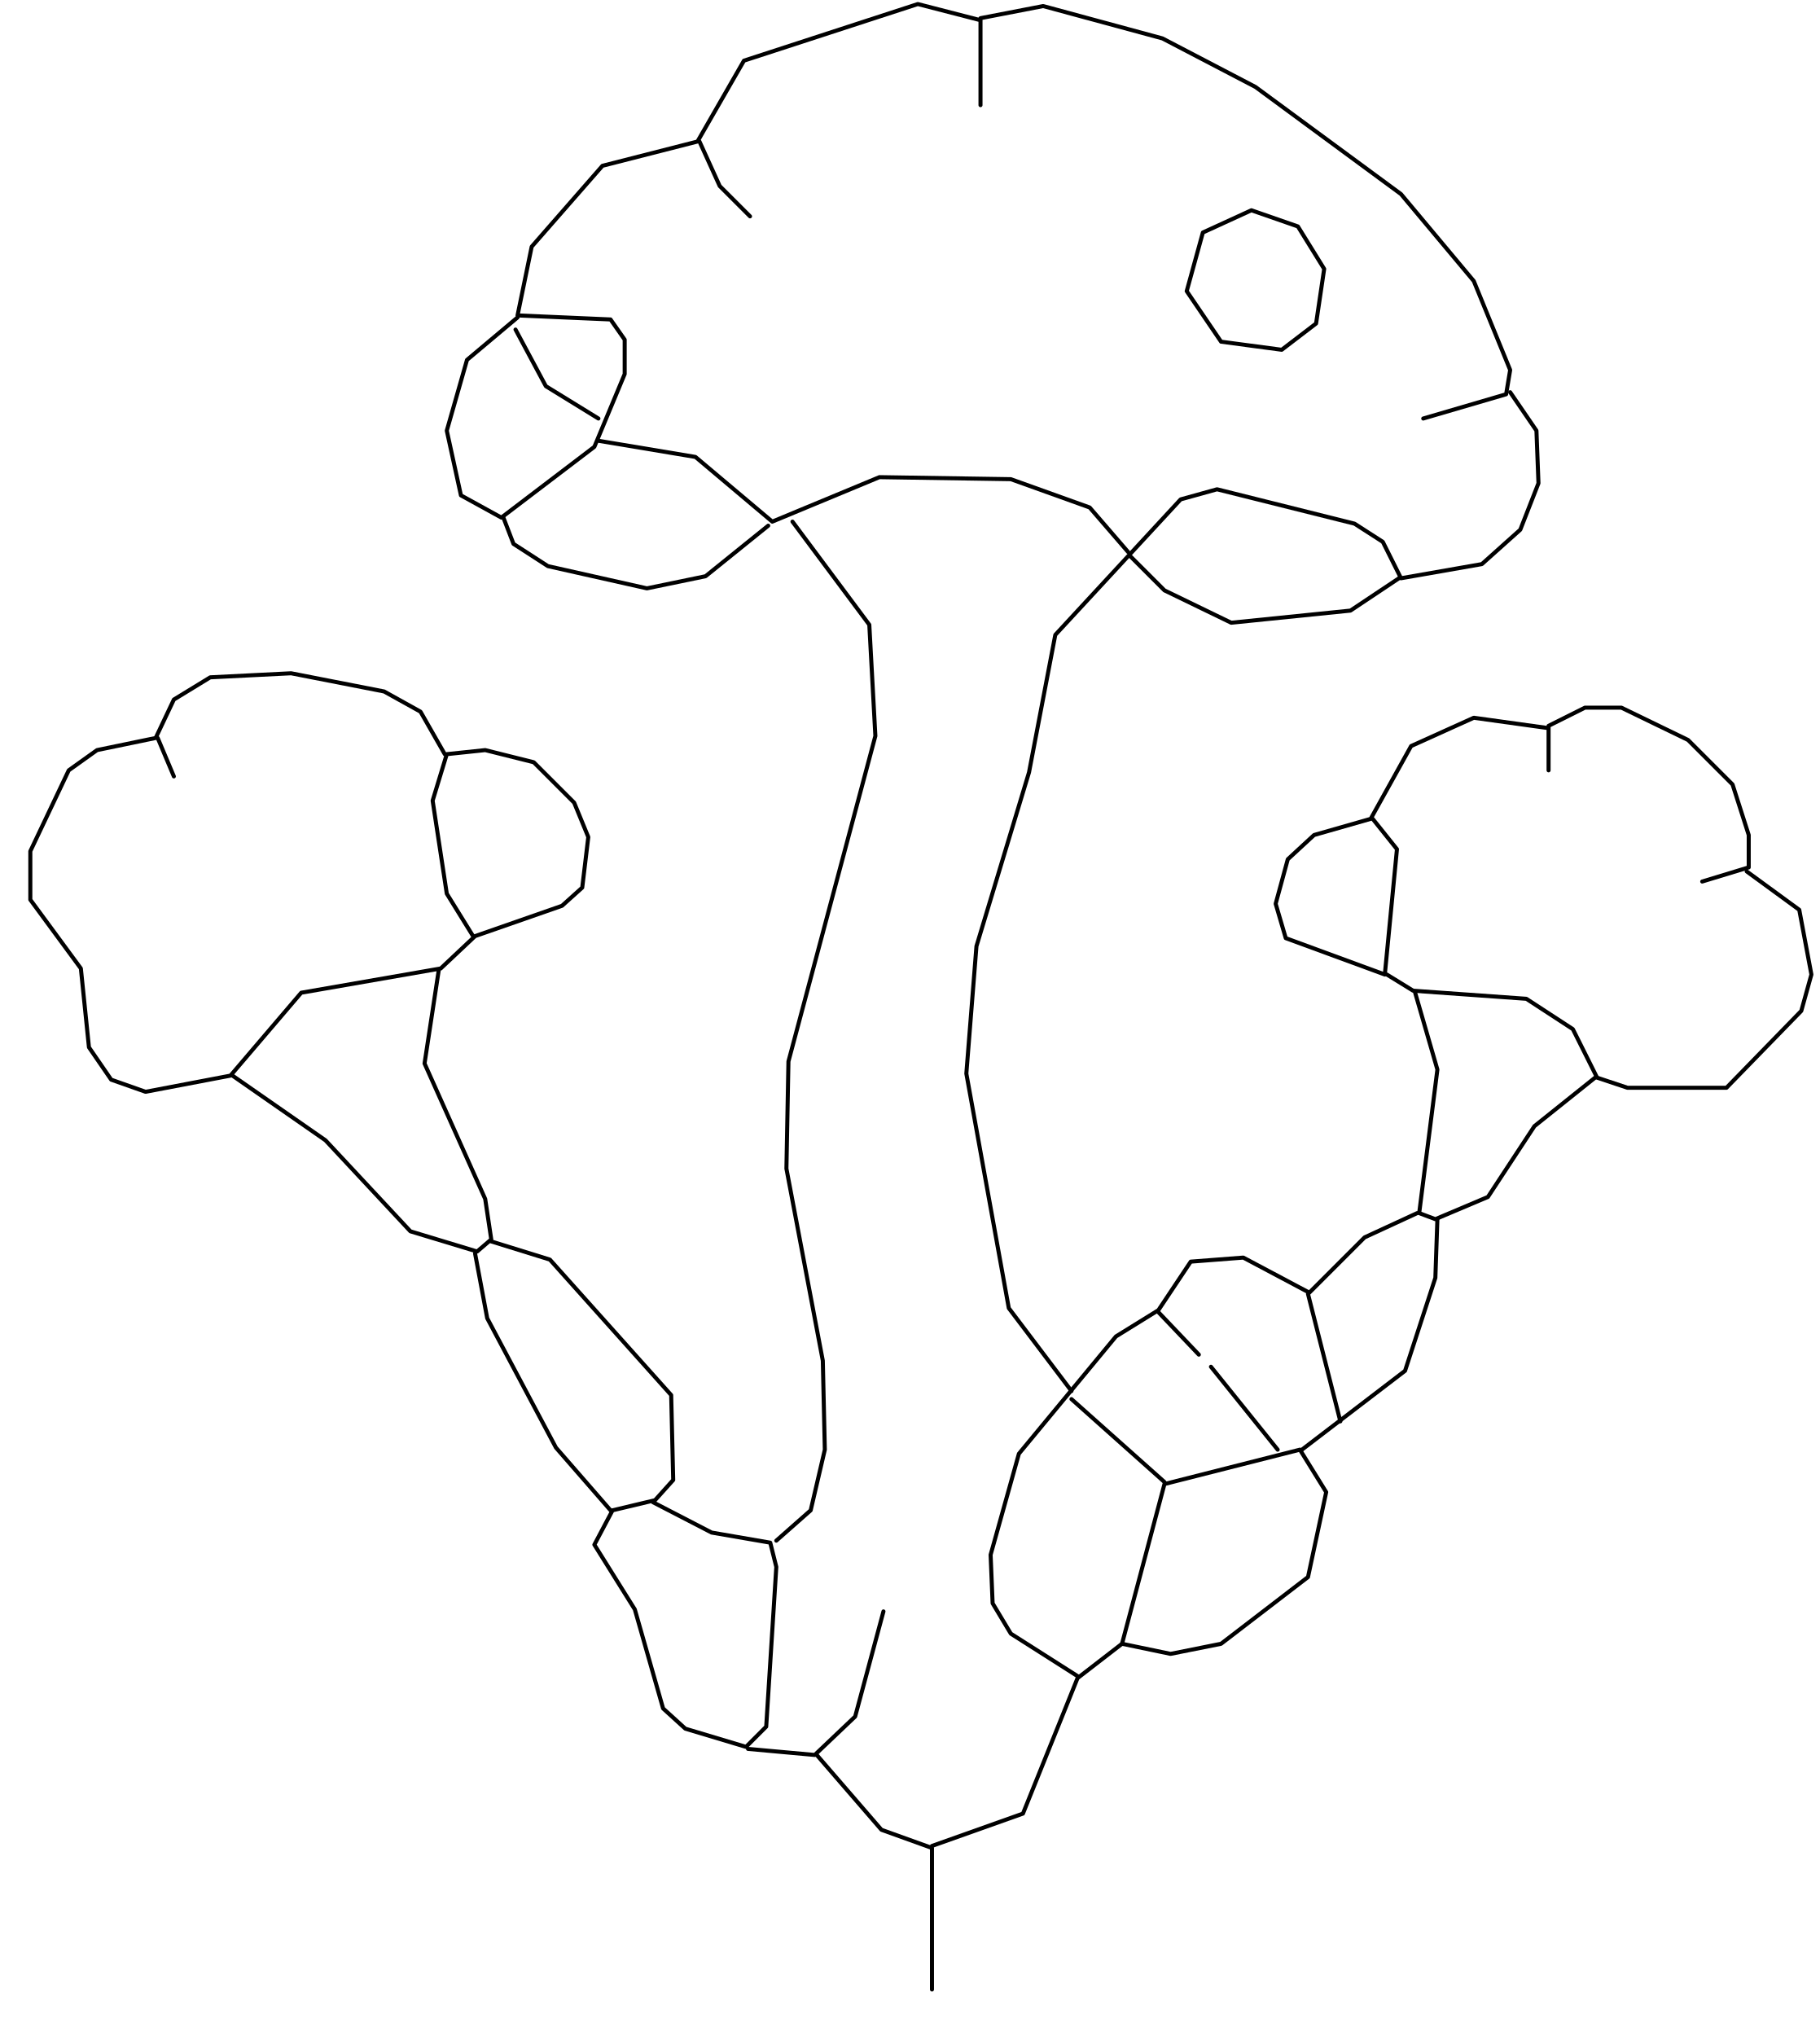
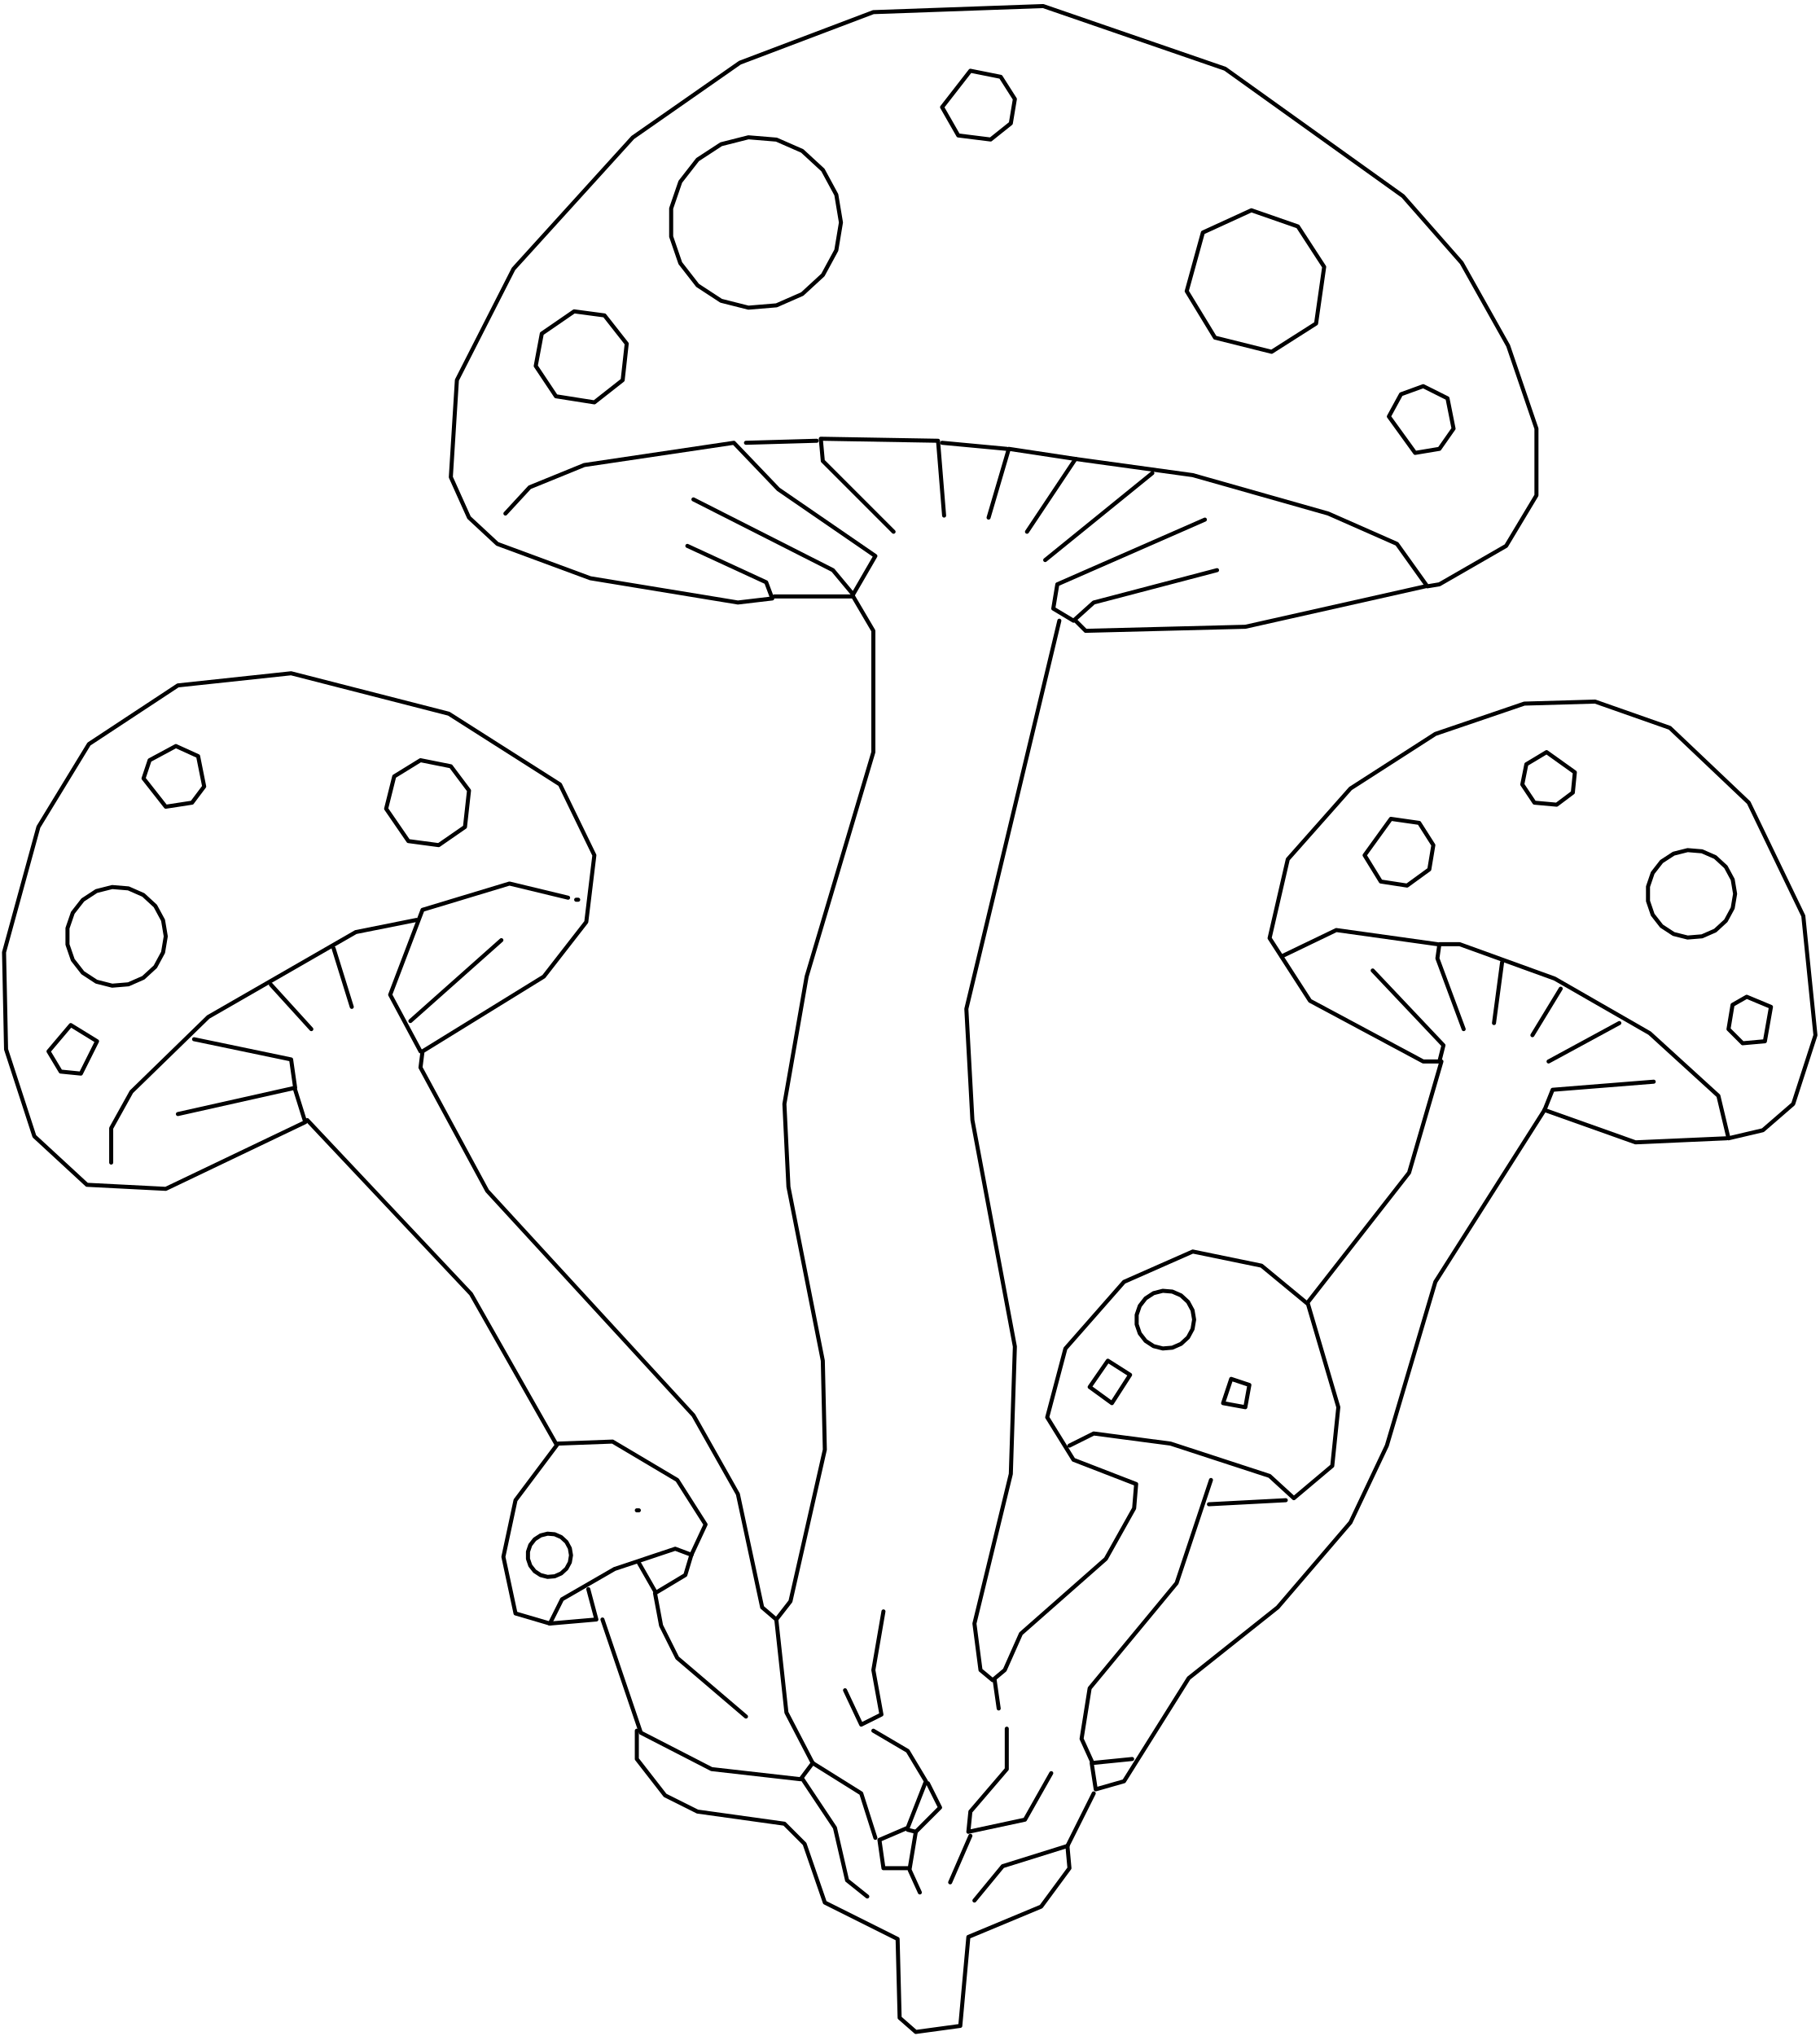
- <svg xmlns="http://www.w3.org/2000/svg" viewBox="0 0 900.00 1007.00" data-anchor="461.00,984.00" data-source="Champignon touffe organique.png">
+ <svg xmlns="http://www.w3.org/2000/svg" viewBox="0 0 900.00 1007.00" data-anchor="461.00,1005.00" data-source="Champignon touffe organique.png">
  <g fill="none" stroke="#000" stroke-width="2" stroke-linecap="round" stroke-linejoin="round">
-     <path d="M485.00,52.00L485.00,10.00L454.00,2.00L368.00,30.00L345.00,70.00L298.00,82.00L263.00,122.00L256.00,156.00L302.00,158.00L309.00,168.00L309.00,185.00L294.00,221.00L248.00,256.00L228.00,245.00L221.00,213.00L231.00,178.00L256.00,157.00" />
-     <path d="M485.00,9.00L516.00,3.00L575.00,19.00L621.00,43.00L693.00,96.00L729.00,139.00L747.00,183.00L745.00,195.00L704.00,207.00" />
-     <path d="M346.00,70.00L356.00,92.00L371.00,107.00" />
-     <path d="M255.00,163.00L270.00,191.00L296.00,207.00" />
-     <path d="M747.00,194.00L760.00,213.00L761.00,239.00L752.00,262.00L733.00,279.00L693.00,286.00L684.00,268.00L670.00,259.00L602.00,242.00L584.00,247.00L522.00,314.00L509.00,382.00L483.00,468.00L478.00,531.00L499.00,647.00L530.00,688.00" />
-     <path d="M296.00,218.00L344.00,226.00L382.00,258.00L435.00,236.00L500.00,237.00L539.00,251.00L558.00,273.00" />
-     <path d="M249.00,256.00L254.00,269.00L271.00,280.00L320.00,291.00L349.00,285.00L380.00,260.00" />
-     <path d="M559.00,275.00L576.00,292.00L609.00,308.00L668.00,302.00L692.00,286.00" />
-     <path d="M619.00,104.00L642.00,112.00L655.00,133.00L651.00,160.00L634.00,173.00L604.00,169.00L587.00,144.00L595.00,115.00L619.00,104.00" />
-     <path d="M392.00,258.00L430.00,309.00L433.00,364.00L390.00,525.00L389.00,578.00L407.00,673.00L408.00,717.00L401.00,747.00L384.00,762.00" />
-     <path d="M220.00,373.00L208.00,352.00L190.00,342.00L144.00,333.00L104.00,335.00L86.00,346.00L77.00,365.00L48.00,371.00L34.00,381.00L15.00,421.00L15.00,445.00L40.00,479.00L44.00,518.00L55.00,534.00L72.00,540.00L114.00,532.00L149.00,491.00L218.00,479.00L235.00,463.00L278.00,448.00L288.00,439.00L291.00,414.00L284.00,397.00L264.00,377.00L240.00,371.00L221.00,373.00L214.00,396.00L221.00,442.00L234.00,463.00" />
-     <path d="M78.00,365.00L86.00,384.00" />
-     <path d="M217.00,480.00L210.00,526.00L240.00,593.00L243.00,613.00L236.00,619.00L203.00,609.00L161.00,564.00L115.00,532.00" />
-     <path d="M243.00,614.00L272.00,623.00L332.00,690.00L333.00,732.00L324.00,742.00L303.00,747.00L294.00,764.00L314.00,796.00L328.00,845.00L339.00,855.00L369.00,864.00L379.00,854.00L384.00,775.00L381.00,763.00L352.00,758.00L323.00,743.00" />
-     <path d="M235.00,620.00L241.00,652.00L275.00,716.00L302.00,747.00" />
-     <path d="M437.00,797.00L423.00,849.00L403.00,868.00L370.00,865.00" />
-     <path d="M765.00,360.00L729.00,355.00L698.00,369.00L678.00,405.00L650.00,413.00L637.00,425.00L631.00,447.00L636.00,464.00L685.00,482.00L691.00,420.00L679.00,405.00" />
-     <path d="M766.00,381.00L766.00,359.00L784.00,350.00L802.00,350.00L835.00,366.00L857.00,388.00L865.00,413.00L865.00,429.00L842.00,436.00" />
-     <path d="M864.00,431.00L890.00,450.00L896.00,482.00L891.00,500.00L854.00,538.00L805.00,538.00L790.00,533.00L778.00,509.00L755.00,494.00L699.00,490.00L686.00,482.00" />
-     <path d="M700.00,491.00L711.00,529.00L702.00,600.00L710.00,603.00L736.00,592.00L759.00,557.00L789.00,533.00" />
-     <path d="M701.00,600.00L675.00,612.00L647.00,640.00L663.00,703.00" />
-     <path d="M711.00,603.00L710.00,632.00L695.00,678.00L644.00,717.00" />
-     <path d="M647.00,639.00L615.00,622.00L589.00,624.00L573.00,648.00L552.00,661.00L504.00,719.00L490.00,769.00L491.00,793.00L500.00,808.00L533.00,829.00" />
-     <path d="M573.00,649.00L593.00,670.00" />
-     <path d="M530.00,692.00L576.00,733.00" />
-     <path d="M599.00,676.00L632.00,717.00" />
-     <path d="M555.00,813.00L576.00,734.00L643.00,717.00L656.00,738.00L647.00,780.00L604.00,813.00L579.00,818.00L555.00,813.00" />
-     <path d="M404.00,868.00L436.00,905.00L461.00,914.00L461.00,984.00" />
-     <path d="M461.00,913.00L506.00,897.00L533.00,830.00L555.00,813.00" />
+     <path d="M532.00,227.00L499.00,222.00L489.00,256.00" />
+     <path d="M532.00,227.00L590.00,235.00L657.00,254.00L691.00,269.00L706.00,290.00L712.00,289.00L745.00,270.00L760.00,245.00L760.00,212.00L746.00,171.00L723.00,130.00L694.00,97.00L606.00,34.00L516.00,3.00L432.00,6.00L366.00,31.00L313.00,68.00L254.00,133.00L226.00,188.00L223.00,236.00L232.00,256.00L246.00,269.00L292.00,286.00L365.00,298.00L382.00,296.00L379.00,288.00L340.00,270.00" />
+     <path d="M570.00,234.00L517.00,277.00" />
+     <path d="M343.00,247.00L412.00,282.00L422.00,294.00L433.00,275.00L385.00,242.00L363.00,219.00L289.00,230.00L262.00,241.00L250.00,254.00" />
+     <path d="M467.00,255.00L464.00,218.00L406.00,217.00L407.00,228.00L442.00,263.00" />
+     <path d="M404.00,218.00L369.00,219.00" />
+     <path d="M466.00,219.00L498.00,222.00" />
+     <path d="M383.00,295.00L422.00,295.00" />
+     <path d="M480.00,35.00L495.00,38.00L502.00,49.00L500.00,61.00L490.00,69.00L474.00,67.00L466.00,53.00L480.00,35.00" />
+     <path d="M619.00,104.00L642.00,112.00L655.00,132.00L651.00,160.00L629.00,174.00L601.00,167.00L587.00,144.00L595.00,115.00L619.00,104.00" />
+     <path d="M284.00,154.00L299.00,156.00L310.00,170.00L308.00,188.00L294.00,199.00L275.00,196.00L265.00,181.00L268.00,165.00L284.00,154.00" />
+     <path d="M704.00,191.00L693.00,195.00L687.00,206.00L700.00,224.00L712.00,222.00L719.00,212.00L716.00,197.00L704.00,191.00" />
+     <path d="M532.00,227.00L508.00,263.00" />
+     <path d="M596.00,257.00L523.00,289.00L521.00,301.00L531.00,307.00L541.00,298.00L602.00,282.00" />
+     <path d="M524.00,307.00L478.00,499.00L481.00,554.00L502.00,666.00L500.00,729.00L482.00,803.00L485.00,826.00L491.00,831.00L497.00,826.00L505.00,808.00L547.00,771.00L561.00,746.00L562.00,734.00L531.00,722.00L518.00,701.00L527.00,667.00L556.00,634.00L590.00,619.00L624.00,626.00L647.00,645.00L662.00,696.00L659.00,725.00L640.00,741.00L628.00,730.00L579.00,714.00L541.00,709.00L529.00,715.00" />
+     <path d="M679.00,480.00L714.00,517.00L712.00,525.00L704.00,525.00L648.00,495.00L628.00,464.00L637.00,425.00L668.00,390.00L710.00,363.00L754.00,348.00L789.00,347.00L826.00,360.00L865.00,397.00L892.00,453.00L898.00,512.00L887.00,546.00L872.00,559.00L855.00,563.00L850.00,542.00L816.00,511.00L769.00,484.00L722.00,467.00L712.00,467.00L711.00,474.00L724.00,509.00" />
+     <path d="M711.00,467.00L661.00,460.00L634.00,473.00" />
+     <path d="M743.00,476.00L739.00,506.00" />
+     <path d="M772.00,489.00L758.00,512.00" />
+     <path d="M766.00,525.00L801.00,506.00" />
+     <path d="M713.00,525.00L697.00,580.00L647.00,644.00" />
+     <path d="M764.00,549.00L710.00,634.00L686.00,715.00L668.00,753.00L632.00,795.00L588.00,830.00L556.00,881.00L542.00,885.00L540.00,872.00L560.00,870.00" />
+     <path d="M764.00,549.00L809.00,565.00L854.00,563.00" />
+     <path d="M599.00,732.00L582.00,783.00L539.00,835.00L535.00,860.00L540.00,871.00" />
+     <path d="M598.00,744.00L636.00,742.00" />
+     <path d="M492.00,831.00L494.00,845.00" />
+     <path d="M528.00,913.00L541.00,887.00" />
+     <path d="M532.00,307.00L537.00,312.00L616.00,310.00L705.00,290.00" />
+     <path d="M422.00,295.00L432.00,312.00L432.00,372.00L399.00,483.00L388.00,546.00L390.00,587.00L407.00,673.00L408.00,717.00L391.00,792.00L384.00,801.00" />
+     <path d="M96.00,514.00L144.00,524.00L146.00,538.00L88.00,551.00" />
+     <path d="M146.00,539.00L151.00,555.00L82.00,588.00L43.00,586.00L17.00,562.00L3.00,519.00L2.00,471.00L19.00,409.00L44.00,368.00L88.00,339.00L144.00,333.00L222.00,353.00L277.00,388.00L294.00,423.00L290.00,456.00L269.00,483.00L209.00,520.00L208.00,528.00L241.00,589.00L343.00,700.00L365.00,739.00L377.00,795.00L384.00,801.00" />
+     <path d="M152.00,554.00L233.00,640.00L275.00,714.00" />
+     <path d="M87.00,369.00L98.00,374.00L101.00,389.00L95.00,397.00L82.00,399.00L71.00,385.00L74.00,376.00L87.00,369.00" />
+     <path d="M765.00,372.00L779.00,382.00L778.00,392.00L770.00,398.00L759.00,397.00L753.00,388.00L755.00,378.00L765.00,372.00" />
+     <path d="M208.00,376.00L223.00,379.00L232.00,391.00L230.00,409.00L217.00,418.00L202.00,416.00L191.00,400.00L195.00,384.00L208.00,376.00" />
+     <path d="M688.00,405.00L702.00,407.00L709.00,418.00L707.00,430.00L696.00,438.00L683.00,436.00L675.00,423.00L688.00,405.00" />
+     <path d="M281.00,444.00L252.00,437.00L209.00,450.00L193.00,492.00L208.00,520.00" />
+     <path d="M206.00,455.00L176.00,461.00L103.00,503.00L65.00,540.00L55.00,558.00L55.00,575.00" />
+     <path d="M248.00,465.00L203.00,505.00" />
+     <path d="M285.00,445.00L286.00,445.00" />
+     <path d="M165.00,469.00L174.00,498.00" />
+     <path d="M134.00,487.00L154.00,509.00" />
+     <path d="M864.00,493.00L876.00,498.00L873.00,515.00L862.00,516.00L855.00,509.00L857.00,497.00L864.00,493.00" />
+     <path d="M35.00,507.00L48.00,515.00L40.00,531.00L30.00,530.00L24.00,520.00L35.00,507.00" />
+     <path d="M818.00,535.00L768.00,539.00L764.00,549.00" />
+     <path d="M548.00,673.00L559.00,680.00L550.00,694.00L539.00,686.00L548.00,673.00" />
+     <path d="M609.00,682.00L618.00,685.00L616.00,696.00L605.00,694.00L609.00,682.00" />
+     <path d="M342.00,769.00L349.00,754.00L335.00,732.00L303.00,713.00L276.00,714.00L255.00,742.00L249.00,770.00L255.00,798.00L272.00,803.00" />
+     <path d="M315.00,747.00L316.00,747.00" />
+     <path d="M342.00,769.00L334.00,766.00L304.00,776.00L278.00,791.00L272.00,803.00" />
+     <path d="M342.00,769.00L339.00,779.00L324.00,788.00L327.00,804.00L335.00,820.00L369.00,849.00" />
+     <path d="M316.00,773.00L324.00,787.00" />
+     <path d="M291.00,786.00L295.00,801.00L272.00,803.00" />
+     <path d="M437.00,797.00L432.00,826.00L436.00,848.00L426.00,853.00L418.00,836.00" />
+     <path d="M432.00,856.00L449.00,866.00L458.00,881.00L449.00,904.00L435.00,910.00L437.00,924.00L450.00,924.00L453.00,906.00" />
+     <path d="M402.00,872.00L426.00,887.00L433.00,909.00" />
+     <path d="M459.00,882.00L465.00,894.00L453.00,906.00" />
+     <path d="M449.00,905.00L453.00,906.00" />
+     <path d="M402.00,872.00L396.00,880.00L352.00,875.00L317.00,857.00L298.00,801.00" />
+     <path d="M397.00,880.00L413.00,904.00L419.00,930.00L429.00,938.00" />
+     <path d="M528.00,913.00L529.00,924.00L515.00,943.00L479.00,958.00L475.00,1002.00L453.00,1005.00L445.00,998.00L444.00,959.00L408.00,941.00L398.00,912.00L388.00,902.00L345.00,896.00L329.00,888.00L315.00,870.00L315.00,856.00" />
+     <path d="M384.00,801.00L389.00,847.00L402.00,872.00" />
+     <path d="M498.00,855.00L498.00,875.00L480.00,896.00L479.00,906.00L507.00,900.00L520.00,877.00" />
+     <path d="M480.00,908.00L470.00,931.00" />
+     <path d="M528.00,913.00L496.00,923.00L482.00,940.00" />
+     <path d="M450.00,925.00L455.00,936.00" />
+     <path d="M415.97,110.04L413.68,123.77L407.05,136.01L396.82,145.43L384.07,151.02L370.20,152.17L356.71,148.76L345.06,141.15L336.51,130.16L331.99,117.00L331.99,103.08L336.51,89.92L345.06,78.94L356.71,71.33L370.20,67.91L384.07,69.06L396.82,74.65L407.05,84.07L413.68,96.31L415.97,110.04" />
+     <path d="M858.26,442.08L857.08,449.13L853.69,455.40L848.43,460.24L841.89,463.11L834.78,463.70L827.86,461.95L821.88,458.04L817.49,452.41L815.18,445.65L815.18,438.51L817.49,431.76L821.88,426.12L827.86,422.22L834.78,420.47L841.89,421.06L848.43,423.92L853.69,428.76L857.08,435.04L858.26,442.08" />
+     <path d="M81.99,463.12L80.66,471.07L76.83,478.15L70.90,483.60L63.53,486.84L55.50,487.51L47.69,485.53L40.95,481.12L36.00,474.77L33.38,467.15L33.38,459.09L36.00,451.47L40.95,445.12L47.69,440.71L55.50,438.73L63.53,439.40L70.90,442.64L76.83,448.09L80.66,455.17L81.99,463.12" />
+     <path d="M590.67,652.69L589.89,657.34L587.65,661.48L584.19,664.67L579.88,666.56L575.18,666.95L570.62,665.79L566.67,663.22L563.78,659.50L562.25,655.05L562.25,650.34L563.78,645.88L566.67,642.17L570.62,639.59L575.18,638.43L579.88,638.82L584.19,640.71L587.65,643.90L589.89,648.05L590.67,652.69" />
+     <path d="M282.45,769.24L281.87,772.72L280.19,775.82L277.59,778.21L274.36,779.63L270.85,779.92L267.43,779.05L264.47,777.12L262.30,774.34L261.16,771.00L261.16,767.47L262.30,764.13L264.47,761.35L267.43,759.42L270.85,758.55L274.36,758.84L277.59,760.26L280.19,762.65L281.87,765.76L282.45,769.24" />
  </g>
</svg>
